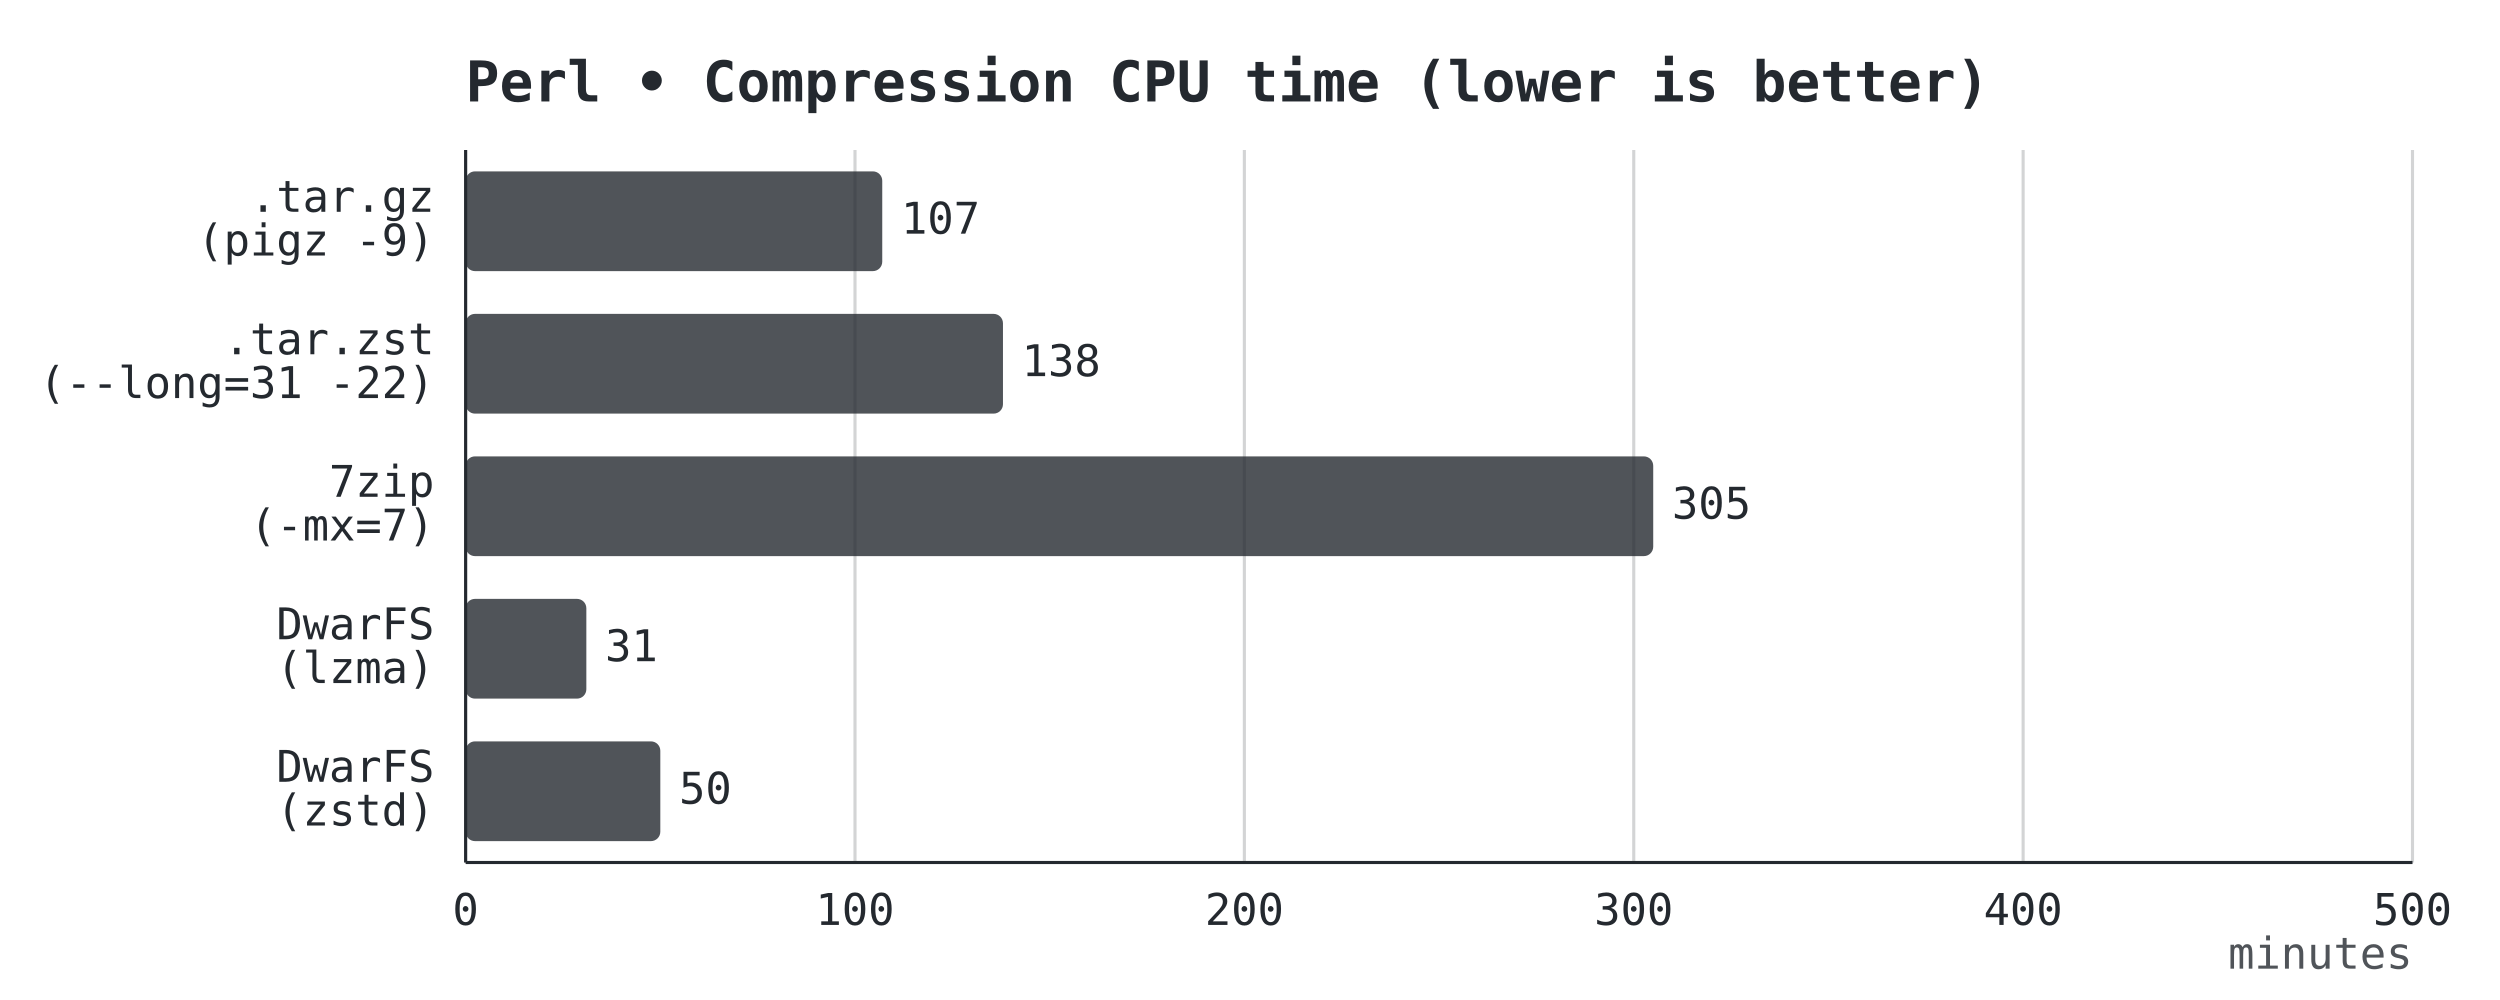
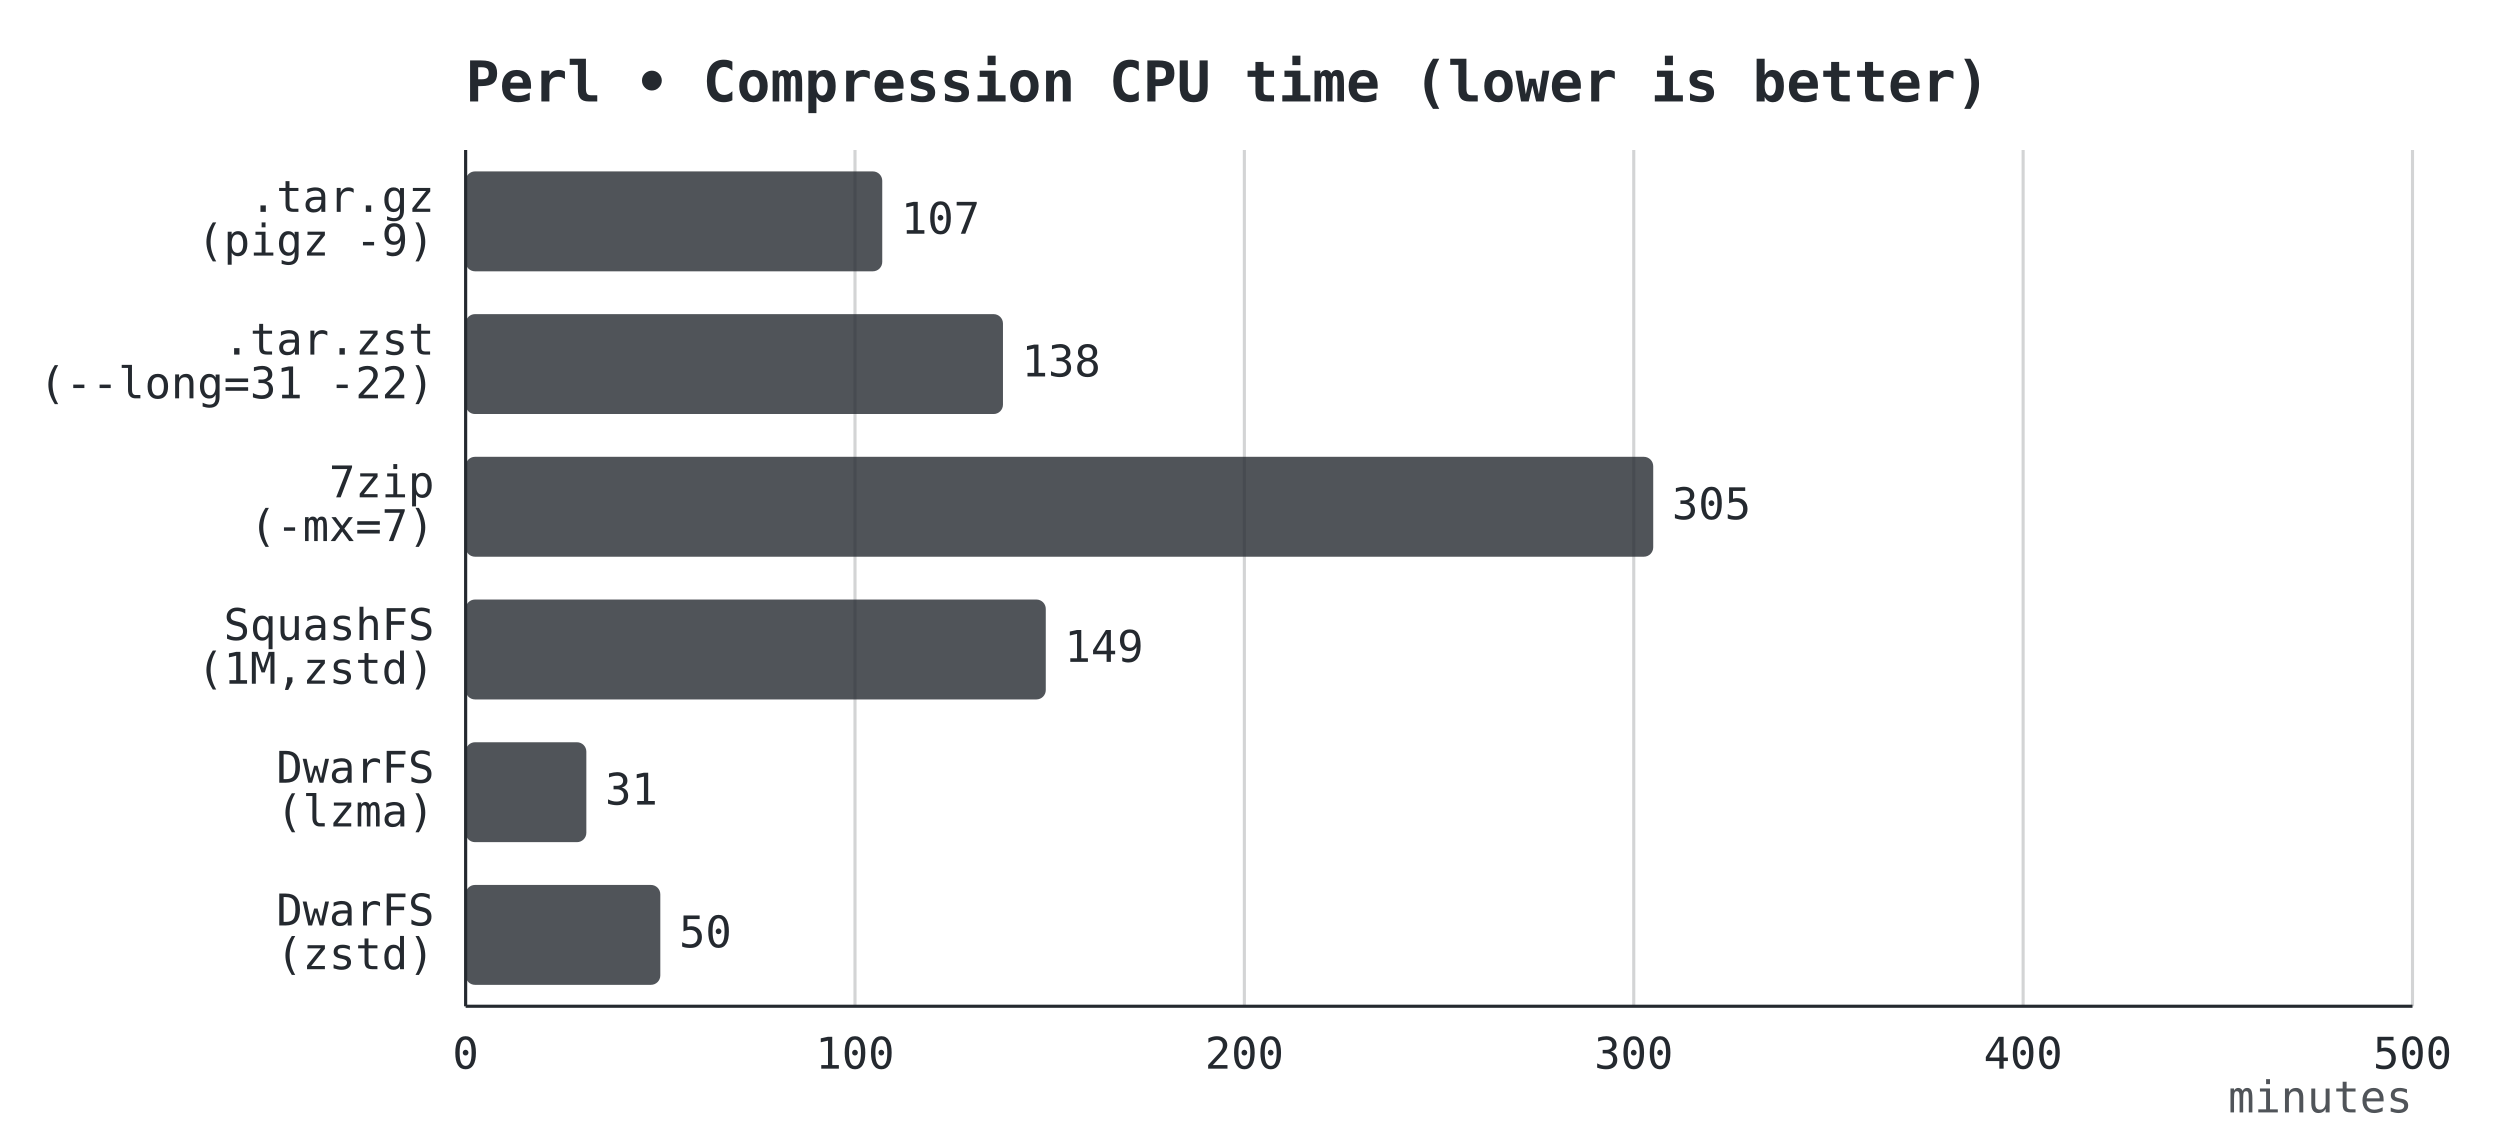
- <svg xmlns="http://www.w3.org/2000/svg" width="800" height="320" viewBox="0 0 800 320" role="img" aria-label="Perl • Compression CPU time (lower is better)">
+ <svg xmlns="http://www.w3.org/2000/svg" width="800" height="366" viewBox="0 0 800 366" role="img" aria-label="Perl • Compression CPU time (lower is better)">
  <style>
    :root {
      color: var(--fgColor-default, #24292f);
      font-family: ui-monospace, SFMono-Regular, Menlo, Consolas, monospace;
    }
    @media (prefers-color-scheme: dark) {
      :root { color: var(--fgColor-default, #c9d1d9); }
    }
    .t { fill: currentColor; font-size: 14px; dominant-baseline: middle; }
    .title { font-weight: 600; font-size: 18px; dominant-baseline: hanging; }
    .axis { stroke: currentColor; stroke-width: 1; }
    .grid { stroke: currentColor; stroke-width: 1; opacity: .2; }
    .bar { fill: currentColor; opacity: .8; }
    .unit { opacity: .8; font-size: 14px; }
  </style>
-   <rect x="0" y="0" width="800" height="320" fill="none" />
+   <rect x="0" y="0" width="800" height="366" fill="none" />
  <text x="149" y="20" class="t title">Perl • Compression CPU time (lower is better)</text>
-   <line x1="149" y1="276" x2="772" y2="276" class="axis" />
-   <line x1="149" y1="48" x2="149" y2="276" class="axis" />
-   <line x1="149.00" y1="48" x2="149.00" y2="276" class="grid" />
-   <text x="149.00" y="292" class="t" text-anchor="middle">0</text>
-   <line x1="273.60" y1="48" x2="273.60" y2="276" class="grid" />
-   <text x="273.60" y="292" class="t" text-anchor="middle">100</text>
-   <line x1="398.20" y1="48" x2="398.20" y2="276" class="grid" />
-   <text x="398.20" y="292" class="t" text-anchor="middle">200</text>
-   <line x1="522.80" y1="48" x2="522.80" y2="276" class="grid" />
-   <text x="522.80" y="292" class="t" text-anchor="middle">300</text>
-   <line x1="647.40" y1="48" x2="647.40" y2="276" class="grid" />
-   <text x="647.40" y="292" class="t" text-anchor="middle">400</text>
-   <line x1="772.00" y1="48" x2="772.00" y2="276" class="grid" />
-   <text x="772.00" y="292" class="t" text-anchor="middle">500</text>
-   <text x="772" y="306" class="t unit" text-anchor="end">minutes</text>
-   <rect class="bar" x="149.00" y="54.84" width="133.32" height="31.92" rx="3" ry="3" />
-   <text x="139.00" y="63.80" class="t" text-anchor="end">.tar.gz</text>
-   <text x="139.00" y="77.80" class="t" text-anchor="end">(pigz -9)</text>
-   <text x="288.32" y="70.80" class="t">107</text>
-   <rect class="bar" x="149.00" y="100.44" width="171.95" height="31.92" rx="3" ry="3" />
-   <text x="139.00" y="109.40" class="t" text-anchor="end">.tar.zst</text>
-   <text x="139.00" y="123.40" class="t" text-anchor="end">(--long=31 -22)</text>
-   <text x="326.95" y="116.40" class="t">138</text>
-   <rect class="bar" x="149.00" y="146.04" width="380.03" height="31.92" rx="3" ry="3" />
-   <text x="139.00" y="155.00" class="t" text-anchor="end">7zip</text>
-   <text x="139.00" y="169.00" class="t" text-anchor="end">(-mx=7)</text>
-   <text x="535.03" y="162.00" class="t">305</text>
-   <rect class="bar" x="149.00" y="191.64" width="38.63" height="31.92" rx="3" ry="3" />
-   <text x="139.00" y="200.60" class="t" text-anchor="end">DwarFS</text>
-   <text x="139.00" y="214.60" class="t" text-anchor="end">(lzma)</text>
-   <text x="193.63" y="207.60" class="t">31</text>
-   <rect class="bar" x="149.00" y="237.24" width="62.30" height="31.92" rx="3" ry="3" />
-   <text x="139.00" y="246.20" class="t" text-anchor="end">DwarFS</text>
-   <text x="139.00" y="260.20" class="t" text-anchor="end">(zstd)</text>
-   <text x="217.30" y="253.20" class="t">50</text>
+   <line x1="149" y1="322" x2="772" y2="322" class="axis" />
+   <line x1="149" y1="48" x2="149" y2="322" class="axis" />
+   <line x1="149.00" y1="48" x2="149.00" y2="322" class="grid" />
+   <text x="149.00" y="338" class="t" text-anchor="middle">0</text>
+   <line x1="273.60" y1="48" x2="273.60" y2="322" class="grid" />
+   <text x="273.60" y="338" class="t" text-anchor="middle">100</text>
+   <line x1="398.20" y1="48" x2="398.20" y2="322" class="grid" />
+   <text x="398.20" y="338" class="t" text-anchor="middle">200</text>
+   <line x1="522.80" y1="48" x2="522.80" y2="322" class="grid" />
+   <text x="522.80" y="338" class="t" text-anchor="middle">300</text>
+   <line x1="647.40" y1="48" x2="647.40" y2="322" class="grid" />
+   <text x="647.40" y="338" class="t" text-anchor="middle">400</text>
+   <line x1="772.00" y1="48" x2="772.00" y2="322" class="grid" />
+   <text x="772.00" y="338" class="t" text-anchor="middle">500</text>
+   <text x="772" y="352" class="t unit" text-anchor="end">minutes</text>
+   <rect class="bar" x="149.00" y="54.85" width="133.32" height="31.97" rx="3" ry="3" />
+   <text x="139.00" y="63.83" class="t" text-anchor="end">.tar.gz</text>
+   <text x="139.00" y="77.83" class="t" text-anchor="end">(pigz -9)</text>
+   <text x="288.32" y="70.83" class="t">107</text>
+   <rect class="bar" x="149.00" y="100.52" width="171.95" height="31.97" rx="3" ry="3" />
+   <text x="139.00" y="109.50" class="t" text-anchor="end">.tar.zst</text>
+   <text x="139.00" y="123.50" class="t" text-anchor="end">(--long=31 -22)</text>
+   <text x="326.95" y="116.50" class="t">138</text>
+   <rect class="bar" x="149.00" y="146.18" width="380.03" height="31.97" rx="3" ry="3" />
+   <text x="139.00" y="155.17" class="t" text-anchor="end">7zip</text>
+   <text x="139.00" y="169.17" class="t" text-anchor="end">(-mx=7)</text>
+   <text x="535.03" y="162.17" class="t">305</text>
+   <rect class="bar" x="149.00" y="191.85" width="185.65" height="31.97" rx="3" ry="3" />
+   <text x="139.00" y="200.83" class="t" text-anchor="end">SquashFS</text>
+   <text x="139.00" y="214.83" class="t" text-anchor="end">(1M,zstd)</text>
+   <text x="340.65" y="207.83" class="t">149</text>
+   <rect class="bar" x="149.00" y="237.52" width="38.63" height="31.97" rx="3" ry="3" />
+   <text x="139.00" y="246.50" class="t" text-anchor="end">DwarFS</text>
+   <text x="139.00" y="260.50" class="t" text-anchor="end">(lzma)</text>
+   <text x="193.63" y="253.50" class="t">31</text>
+   <rect class="bar" x="149.00" y="283.18" width="62.30" height="31.97" rx="3" ry="3" />
+   <text x="139.00" y="292.17" class="t" text-anchor="end">DwarFS</text>
+   <text x="139.00" y="306.17" class="t" text-anchor="end">(zstd)</text>
+   <text x="217.30" y="299.17" class="t">50</text>
</svg>
